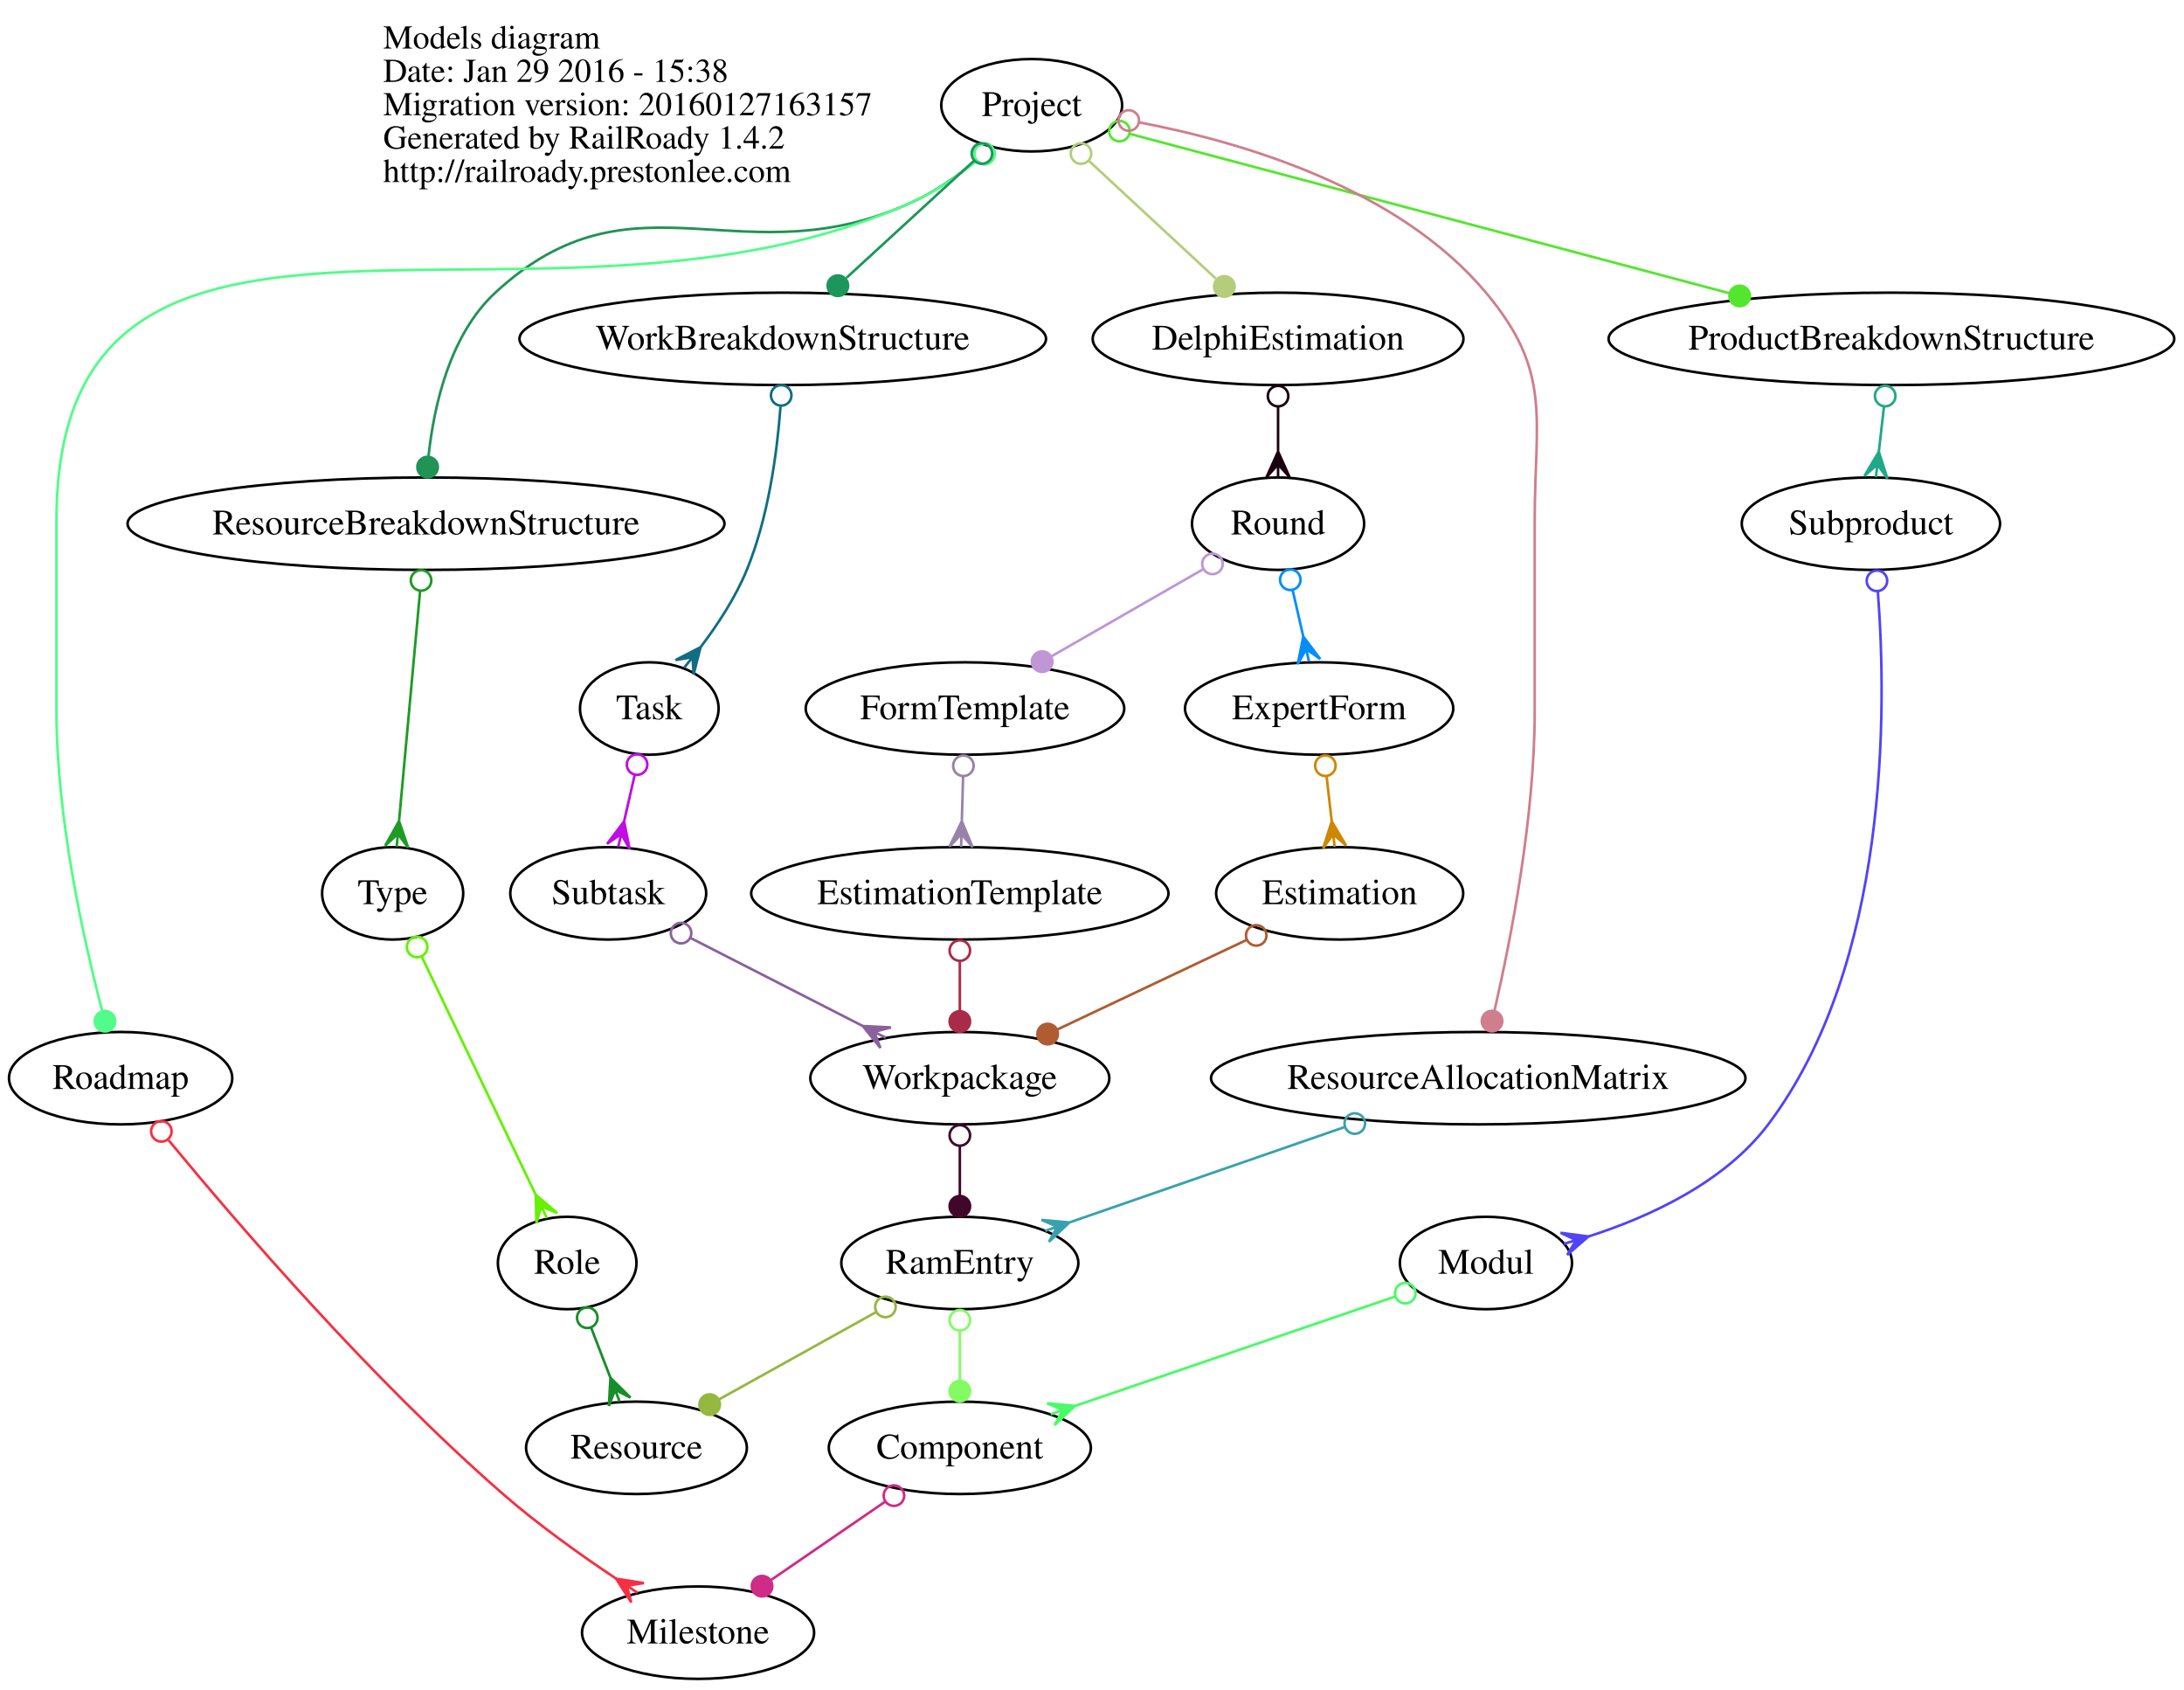
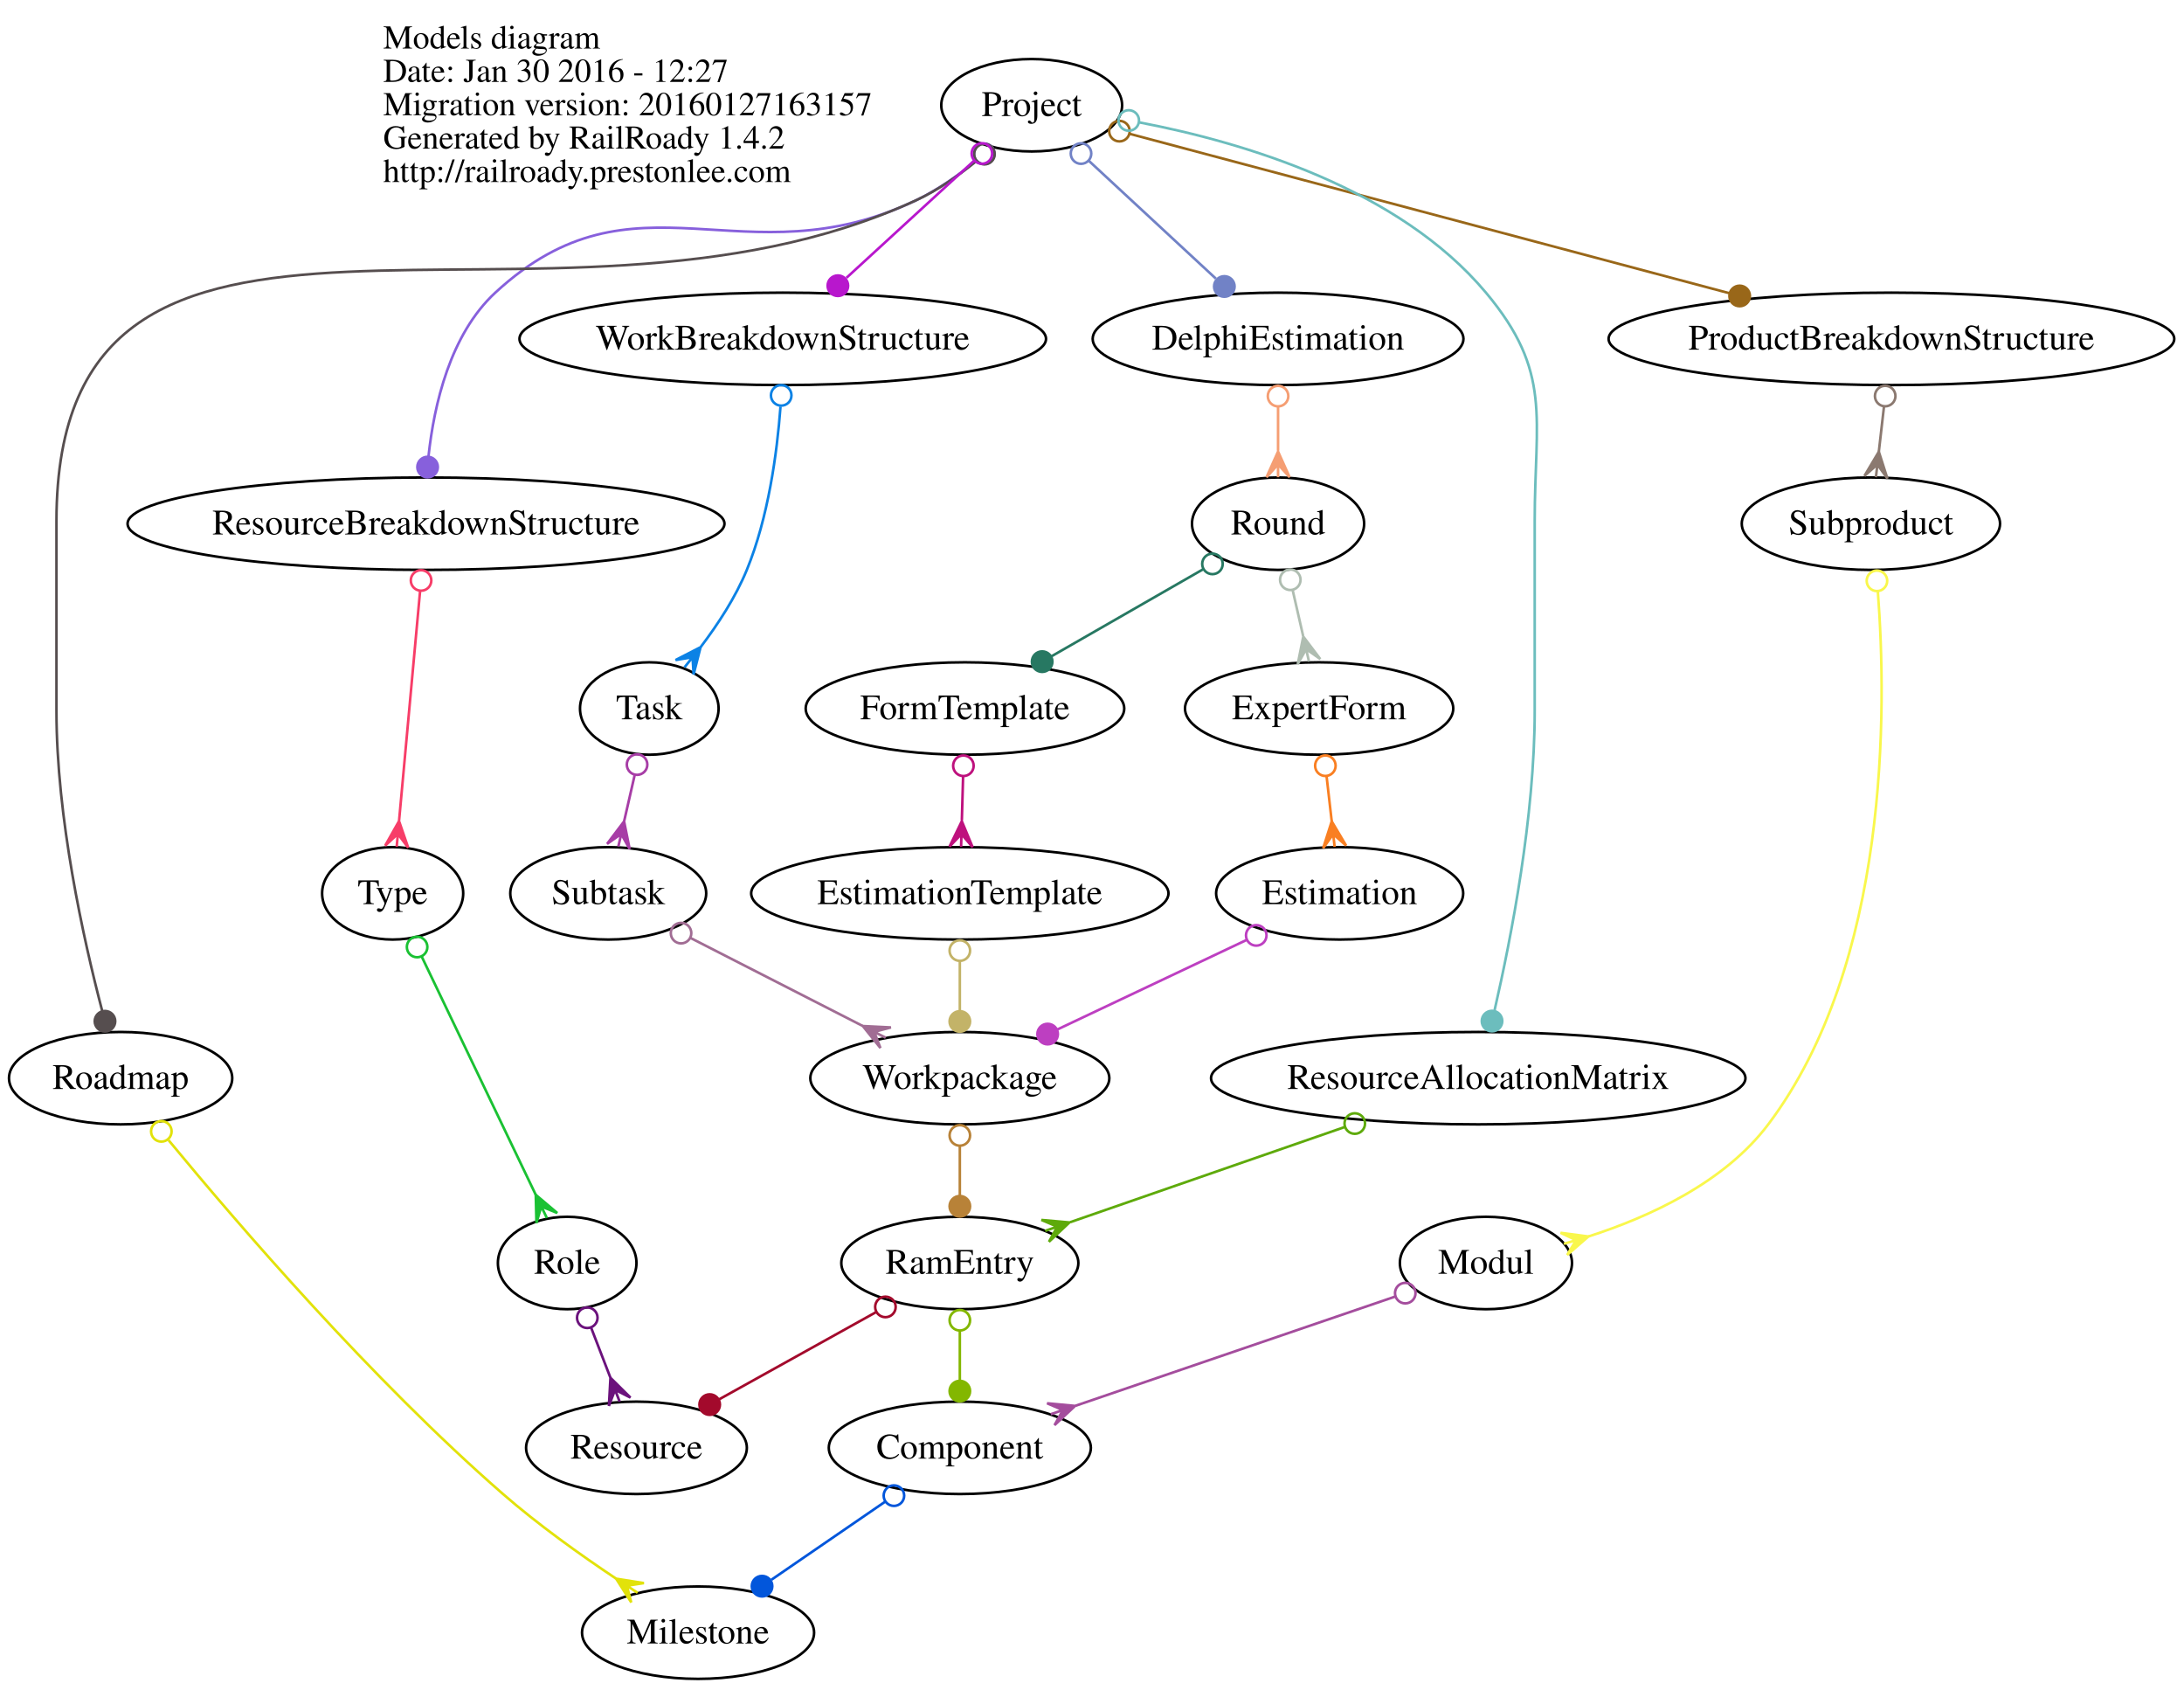
<svg xmlns="http://www.w3.org/2000/svg" width="851pt" height="658pt" viewBox="0.00 0.00 851.00 658.00">
  <g id="graph0" class="graph" transform="scale(1 1) rotate(0) translate(4 654)">
    <polygon fill="none" stroke="none" points="-4,4 -4,-654 847,-654 847,4 -4,4" />
    <g id="node1" class="node">
      <text text-anchor="start" x="145.312" y="-635.1" font-family="Times,serif" font-size="13.00">Models diagram</text>
-       <text text-anchor="start" x="145.312" y="-622.1" font-family="Times,serif" font-size="13.00">Date: Jan 29 2016 - 15:38</text>
+       <text text-anchor="start" x="145.312" y="-622.1" font-family="Times,serif" font-size="13.00">Date: Jan 30 2016 - 12:27</text>
      <text text-anchor="start" x="145.312" y="-609.1" font-family="Times,serif" font-size="13.00">Migration version: 20160127163157</text>
      <text text-anchor="start" x="145.312" y="-596.1" font-family="Times,serif" font-size="13.00">Generated by RailRoady 1.4.2</text>
      <text text-anchor="start" x="145.312" y="-583.1" font-family="Times,serif" font-size="13.00">http://railroady.prestonlee.com</text>
    </g>
    <g id="node2" class="node">
      <ellipse fill="none" stroke="black" cx="370" cy="-90" rx="51.063" ry="18" />
      <text text-anchor="middle" x="370" y="-85.8" font-family="Times,serif" font-size="14.00">Component</text>
    </g>
    <g id="node8" class="node">
      <ellipse fill="none" stroke="black" cx="268" cy="-18" rx="45.215" ry="18" />
      <text text-anchor="middle" x="268" y="-13.8" font-family="Times,serif" font-size="14.00">Milestone</text>
    </g>
    <g id="edge1" class="edge">
-       <path fill="none" stroke="#ce2c86" d="M340.873,-69.011C326.977,-59.475 310.409,-48.104 296.583,-38.616" />
-       <ellipse fill="none" stroke="#ce2c86" cx="344.318" cy="-71.375" rx="4" ry="4" />
-       <ellipse fill="#ce2c86" stroke="#ce2c86" cx="292.931" cy="-36.109" rx="4" ry="4" />
+       <path fill="none" stroke="#0256db" d="M340.873,-69.011C326.977,-59.475 310.409,-48.104 296.583,-38.616" />
+       <ellipse fill="none" stroke="#0256db" cx="344.318" cy="-71.375" rx="4" ry="4" />
+       <ellipse fill="#0256db" stroke="#0256db" cx="292.931" cy="-36.109" rx="4" ry="4" />
    </g>
    <g id="node3" class="node">
      <ellipse fill="none" stroke="black" cx="494" cy="-522" rx="72.242" ry="18" />
      <text text-anchor="middle" x="494" y="-517.8" font-family="Times,serif" font-size="14.00">DelphiEstimation</text>
    </g>
    <g id="node18" class="node">
      <ellipse fill="none" stroke="black" cx="494" cy="-450" rx="33.538" ry="18" />
      <text text-anchor="middle" x="494" y="-445.8" font-family="Times,serif" font-size="14.00">Round</text>
    </g>
    <g id="edge2" class="edge">
-       <path fill="none" stroke="#1b010f" d="M494,-495.64C494,-490.063 494,-484.132 494,-478.476" />
-       <ellipse fill="none" stroke="#1b010f" cx="494" cy="-499.697" rx="4" ry="4" />
-       <polygon fill="#1b010f" stroke="#1b010f" points="494,-478.104 498.5,-468.104 494,-473.104 494,-468.104 494,-468.104 494,-468.104 494,-473.104 489.5,-468.104 494,-478.104 494,-478.104" />
+       <path fill="none" stroke="#f59e73" d="M494,-495.64C494,-490.063 494,-484.132 494,-478.476" />
+       <ellipse fill="none" stroke="#f59e73" cx="494" cy="-499.697" rx="4" ry="4" />
+       <polygon fill="#f59e73" stroke="#f59e73" points="494,-478.104 498.5,-468.104 494,-473.104 494,-468.104 494,-468.104 494,-468.104 494,-473.104 489.5,-468.104 494,-478.104 494,-478.104" />
    </g>
    <g id="node4" class="node">
      <ellipse fill="none" stroke="black" cx="518" cy="-306" rx="48.139" ry="18" />
      <text text-anchor="middle" x="518" y="-301.8" font-family="Times,serif" font-size="14.00">Estimation</text>
    </g>
    <g id="node24" class="node">
      <ellipse fill="none" stroke="black" cx="370" cy="-234" rx="58.256" ry="18" />
      <text text-anchor="middle" x="370" y="-229.8" font-family="Times,serif" font-size="14.00">Workpackage</text>
    </g>
    <g id="edge3" class="edge">
-       <path fill="none" stroke="#af5c32" d="M481.658,-287.811C459.303,-277.238 430.698,-263.708 408.037,-252.991" />
-       <ellipse fill="none" stroke="#af5c32" cx="485.497" cy="-289.627" rx="4" ry="4" />
-       <ellipse fill="#af5c32" stroke="#af5c32" cx="404.214" cy="-251.182" rx="4" ry="4" />
+       <path fill="none" stroke="#bd3fc1" d="M481.658,-287.811C459.303,-277.238 430.698,-263.708 408.037,-252.991" />
+       <ellipse fill="none" stroke="#bd3fc1" cx="485.497" cy="-289.627" rx="4" ry="4" />
+       <ellipse fill="#bd3fc1" stroke="#bd3fc1" cx="404.214" cy="-251.182" rx="4" ry="4" />
    </g>
    <g id="node5" class="node">
      <ellipse fill="none" stroke="black" cx="370" cy="-306" rx="81.3" ry="18" />
      <text text-anchor="middle" x="370" y="-301.8" font-family="Times,serif" font-size="14.00">EstimationTemplate</text>
    </g>
    <g id="edge4" class="edge">
-       <path fill="none" stroke="#aa2b48" d="M370,-279.64C370,-273.348 370,-266.605 370,-260.316" />
-       <ellipse fill="none" stroke="#aa2b48" cx="370" cy="-283.697" rx="4" ry="4" />
-       <ellipse fill="#aa2b48" stroke="#aa2b48" cx="370" cy="-256.104" rx="4" ry="4" />
+       <path fill="none" stroke="#c3b368" d="M370,-279.64C370,-273.348 370,-266.605 370,-260.316" />
+       <ellipse fill="none" stroke="#c3b368" cx="370" cy="-283.697" rx="4" ry="4" />
+       <ellipse fill="#c3b368" stroke="#c3b368" cx="370" cy="-256.104" rx="4" ry="4" />
    </g>
    <g id="node6" class="node">
      <ellipse fill="none" stroke="black" cx="510" cy="-378" rx="52.266" ry="18" />
      <text text-anchor="middle" x="510" y="-373.8" font-family="Times,serif" font-size="14.00">ExpertForm</text>
    </g>
    <g id="edge5" class="edge">
-       <path fill="none" stroke="#cc8800" d="M512.898,-351.64C513.552,-345.92 514.248,-339.828 514.91,-334.042" />
-       <ellipse fill="none" stroke="#cc8800" cx="512.432" cy="-355.722" rx="4" ry="4" />
-       <polygon fill="#cc8800" stroke="#cc8800" points="514.91,-334.04 520.516,-324.615 515.477,-329.072 516.045,-324.104 516.045,-324.104 516.045,-324.104 515.477,-329.072 511.574,-323.593 514.91,-334.04 514.91,-334.04" />
+       <path fill="none" stroke="#f97f22" d="M512.898,-351.64C513.552,-345.92 514.248,-339.828 514.91,-334.042" />
+       <ellipse fill="none" stroke="#f97f22" cx="512.432" cy="-355.722" rx="4" ry="4" />
+       <polygon fill="#f97f22" stroke="#f97f22" points="514.91,-334.04 520.516,-324.615 515.477,-329.072 516.045,-324.104 516.045,-324.104 516.045,-324.104 515.477,-329.072 511.574,-323.593 514.91,-334.04 514.91,-334.04" />
    </g>
    <g id="node7" class="node">
      <ellipse fill="none" stroke="black" cx="372" cy="-378" rx="62.067" ry="18" />
      <text text-anchor="middle" x="372" y="-373.8" font-family="Times,serif" font-size="14.00">FormTemplate</text>
    </g>
    <g id="edge6" class="edge">
-       <path fill="none" stroke="#9783a9" d="M371.275,-351.64C371.116,-346.063 370.947,-340.132 370.785,-334.476" />
-       <ellipse fill="none" stroke="#9783a9" cx="371.391" cy="-355.698" rx="4" ry="4" />
-       <polygon fill="#9783a9" stroke="#9783a9" points="370.774,-334.1 374.987,-323.976 370.632,-329.102 370.489,-324.104 370.489,-324.104 370.489,-324.104 370.632,-329.102 365.991,-324.233 370.774,-334.1 370.774,-334.1" />
+       <path fill="none" stroke="#be117d" d="M371.275,-351.64C371.116,-346.063 370.947,-340.132 370.785,-334.476" />
+       <ellipse fill="none" stroke="#be117d" cx="371.391" cy="-355.698" rx="4" ry="4" />
+       <polygon fill="#be117d" stroke="#be117d" points="370.774,-334.1 374.987,-323.976 370.632,-329.102 370.489,-324.104 370.489,-324.104 370.489,-324.104 370.632,-329.102 365.991,-324.233 370.774,-334.1 370.774,-334.1" />
    </g>
    <g id="node9" class="node">
      <ellipse fill="none" stroke="black" cx="575" cy="-162" rx="33.538" ry="18" />
      <text text-anchor="middle" x="575" y="-157.8" font-family="Times,serif" font-size="14.00">Modul</text>
    </g>
    <g id="edge7" class="edge">
-       <path fill="none" stroke="#4afa67" d="M539.68,-148.939C505.201,-137.166 452.598,-119.204 415.109,-106.403" />
-       <ellipse fill="none" stroke="#4afa67" cx="543.567" cy="-150.267" rx="4" ry="4" />
-       <polygon fill="#4afa67" stroke="#4afa67" points="414.909,-106.335 406.899,-98.845 410.177,-104.719 405.445,-103.103 405.445,-103.103 405.445,-103.103 410.177,-104.719 403.991,-107.362 414.909,-106.335 414.909,-106.335" />
+       <path fill="none" stroke="#a44d9d" d="M539.68,-148.939C505.201,-137.166 452.598,-119.204 415.109,-106.403" />
+       <ellipse fill="none" stroke="#a44d9d" cx="543.567" cy="-150.267" rx="4" ry="4" />
+       <polygon fill="#a44d9d" stroke="#a44d9d" points="414.909,-106.335 406.899,-98.845 410.177,-104.719 405.445,-103.103 405.445,-103.103 405.445,-103.103 410.177,-104.719 403.991,-107.362 414.909,-106.335 414.909,-106.335" />
    </g>
    <g id="node10" class="node">
      <ellipse fill="none" stroke="black" cx="733" cy="-522" rx="110.202" ry="18" />
      <text text-anchor="middle" x="733" y="-517.8" font-family="Times,serif" font-size="14.00">ProductBreakdownStructure</text>
    </g>
    <g id="node19" class="node">
      <ellipse fill="none" stroke="black" cx="725" cy="-450" rx="50.325" ry="18" />
      <text text-anchor="middle" x="725" y="-445.8" font-family="Times,serif" font-size="14.00">Subproduct</text>
    </g>
    <g id="edge8" class="edge">
-       <path fill="none" stroke="#20a986" d="M730.102,-495.64C729.448,-489.92 728.752,-483.828 728.09,-478.042" />
-       <ellipse fill="none" stroke="#20a986" cx="730.568" cy="-499.722" rx="4" ry="4" />
-       <polygon fill="#20a986" stroke="#20a986" points="728.09,-478.04 731.426,-467.593 727.523,-473.072 726.955,-468.104 726.955,-468.104 726.955,-468.104 727.523,-473.072 722.484,-468.615 728.09,-478.04 728.09,-478.04" />
+       <path fill="none" stroke="#8b7970" d="M730.102,-495.64C729.448,-489.92 728.752,-483.828 728.09,-478.042" />
+       <ellipse fill="none" stroke="#8b7970" cx="730.568" cy="-499.722" rx="4" ry="4" />
+       <polygon fill="#8b7970" stroke="#8b7970" points="728.09,-478.04 731.426,-467.593 727.523,-473.072 726.955,-468.104 726.955,-468.104 726.955,-468.104 727.523,-473.072 722.484,-468.615 728.09,-478.04 728.09,-478.04" />
    </g>
    <g id="node11" class="node">
      <ellipse fill="none" stroke="black" cx="398" cy="-613" rx="35.234" ry="18" />
      <text text-anchor="middle" x="398" y="-608.8" font-family="Times,serif" font-size="14.00">Project</text>
    </g>
    <g id="edge13" class="edge">
-       <path fill="none" stroke="#b3cd7a" d="M420.227,-591.394C435.052,-577.65 454.539,-559.583 469.762,-545.47" />
-       <ellipse fill="none" stroke="#b3cd7a" cx="417.218" cy="-594.183" rx="4" ry="4" />
-       <ellipse fill="#b3cd7a" stroke="#b3cd7a" cx="473.066" cy="-542.407" rx="4" ry="4" />
+       <path fill="none" stroke="#7182c6" d="M420.227,-591.394C435.052,-577.65 454.539,-559.583 469.762,-545.47" />
+       <ellipse fill="none" stroke="#7182c6" cx="417.218" cy="-594.183" rx="4" ry="4" />
+       <ellipse fill="#7182c6" stroke="#7182c6" cx="473.066" cy="-542.407" rx="4" ry="4" />
    </g>
    <g id="edge10" class="edge">
-       <path fill="none" stroke="#54e62f" d="M436.302,-601.824C493.324,-586.675 601.186,-558.019 669.954,-539.75" />
-       <ellipse fill="none" stroke="#54e62f" cx="432.186" cy="-602.918" rx="4" ry="4" />
-       <ellipse fill="#54e62f" stroke="#54e62f" cx="673.86" cy="-538.712" rx="4" ry="4" />
+       <path fill="none" stroke="#996719" d="M436.302,-601.824C493.324,-586.675 601.186,-558.019 669.954,-539.75" />
+       <ellipse fill="none" stroke="#996719" cx="432.186" cy="-602.918" rx="4" ry="4" />
+       <ellipse fill="#996719" stroke="#996719" cx="673.86" cy="-538.712" rx="4" ry="4" />
    </g>
    <g id="node14" class="node">
      <ellipse fill="none" stroke="black" cx="572" cy="-234" rx="104.115" ry="18" />
      <text text-anchor="middle" x="572" y="-229.8" font-family="Times,serif" font-size="14.00">ResourceAllocationMatrix</text>
    </g>
    <g id="edge14" class="edge">
-       <path fill="none" stroke="#cf7e8e" d="M439.997,-606.312C480.664,-598.529 541.016,-580.562 575,-540 600.976,-508.997 594,-491.447 594,-451 594,-451 594,-451 594,-377 594,-335.853 584.868,-288.782 578.371,-260.501" />
-       <ellipse fill="none" stroke="#cf7e8e" cx="435.823" cy="-607.067" rx="4" ry="4" />
-       <ellipse fill="#cf7e8e" stroke="#cf7e8e" cx="577.369" cy="-256.248" rx="4" ry="4" />
+       <path fill="none" stroke="#6cbdbd" d="M439.997,-606.312C480.664,-598.529 541.016,-580.562 575,-540 600.976,-508.997 594,-491.447 594,-451 594,-451 594,-451 594,-377 594,-335.853 584.868,-288.782 578.371,-260.501" />
+       <ellipse fill="none" stroke="#6cbdbd" cx="435.823" cy="-607.067" rx="4" ry="4" />
+       <ellipse fill="#6cbdbd" stroke="#6cbdbd" cx="577.369" cy="-256.248" rx="4" ry="4" />
    </g>
    <g id="node15" class="node">
      <ellipse fill="none" stroke="black" cx="162" cy="-450" rx="116.291" ry="18" />
      <text text-anchor="middle" x="162" y="-445.8" font-family="Times,serif" font-size="14.00">ResourceBreakdownStructure</text>
    </g>
    <g id="edge11" class="edge">
-       <path fill="none" stroke="#219354" d="M376.456,-591.465C369.432,-585.715 361.295,-579.96 353,-576 285.657,-543.85 243.796,-590.657 189,-540 171.363,-523.696 165.107,-496.29 162.96,-476.189" />
-       <ellipse fill="none" stroke="#219354" cx="379.528" cy="-594.093" rx="4" ry="4" />
-       <ellipse fill="#219354" stroke="#219354" cx="162.609" cy="-472.061" rx="4" ry="4" />
+       <path fill="none" stroke="#8760dc" d="M376.456,-591.465C369.432,-585.715 361.295,-579.96 353,-576 285.657,-543.85 243.796,-590.657 189,-540 171.363,-523.696 165.107,-496.29 162.96,-476.189" />
+       <ellipse fill="none" stroke="#8760dc" cx="379.528" cy="-594.093" rx="4" ry="4" />
+       <ellipse fill="#8760dc" stroke="#8760dc" cx="162.609" cy="-472.061" rx="4" ry="4" />
    </g>
    <g id="node16" class="node">
      <ellipse fill="none" stroke="black" cx="43" cy="-234" rx="43.499" ry="18" />
      <text text-anchor="middle" x="43" y="-229.8" font-family="Times,serif" font-size="14.00">Roadmap</text>
    </g>
    <g id="edge12" class="edge">
-       <path fill="none" stroke="#53fc89" d="M376.519,-591.333C369.497,-585.576 361.346,-579.852 353,-576 208.714,-509.397 18,-609.916 18,-451 18,-451 18,-451 18,-377 18,-335.535 28.467,-288.277 35.856,-260.084" />
-       <ellipse fill="none" stroke="#53fc89" cx="379.588" cy="-593.969" rx="4" ry="4" />
-       <ellipse fill="#53fc89" stroke="#53fc89" cx="36.904" cy="-256.179" rx="4" ry="4" />
+       <path fill="none" stroke="#564e4f" d="M376.519,-591.333C369.497,-585.576 361.346,-579.852 353,-576 208.714,-509.397 18,-609.916 18,-451 18,-451 18,-451 18,-377 18,-335.535 28.467,-288.277 35.856,-260.084" />
+       <ellipse fill="none" stroke="#564e4f" cx="379.588" cy="-593.969" rx="4" ry="4" />
+       <ellipse fill="#564e4f" stroke="#564e4f" cx="36.904" cy="-256.179" rx="4" ry="4" />
    </g>
    <g id="node23" class="node">
      <ellipse fill="none" stroke="black" cx="301" cy="-522" rx="102.582" ry="18" />
      <text text-anchor="middle" x="301" y="-517.8" font-family="Times,serif" font-size="14.00">WorkBreakdownStructure</text>
    </g>
    <g id="edge9" class="edge">
-       <path fill="none" stroke="#1c965a" d="M375.581,-591.43C360.703,-577.779 341.166,-559.853 325.82,-545.773" />
-       <ellipse fill="none" stroke="#1c965a" cx="378.598" cy="-594.198" rx="4" ry="4" />
-       <ellipse fill="#1c965a" stroke="#1c965a" cx="322.473" cy="-542.702" rx="4" ry="4" />
+       <path fill="none" stroke="#b817cd" d="M375.581,-591.43C360.703,-577.779 341.166,-559.853 325.82,-545.773" />
+       <ellipse fill="none" stroke="#b817cd" cx="378.598" cy="-594.198" rx="4" ry="4" />
+       <ellipse fill="#b817cd" stroke="#b817cd" cx="322.473" cy="-542.702" rx="4" ry="4" />
    </g>
    <g id="node12" class="node">
      <ellipse fill="none" stroke="black" cx="370" cy="-162" rx="46.185" ry="18" />
      <text text-anchor="middle" x="370" y="-157.8" font-family="Times,serif" font-size="14.00">RamEntry</text>
    </g>
    <g id="edge16" class="edge">
-       <path fill="none" stroke="#84fb65" d="M370,-135.64C370,-129.348 370,-122.605 370,-116.316" />
-       <ellipse fill="none" stroke="#84fb65" cx="370" cy="-139.697" rx="4" ry="4" />
-       <ellipse fill="#84fb65" stroke="#84fb65" cx="370" cy="-112.104" rx="4" ry="4" />
+       <path fill="none" stroke="#83b700" d="M370,-135.64C370,-129.348 370,-122.605 370,-116.316" />
+       <ellipse fill="none" stroke="#83b700" cx="370" cy="-139.697" rx="4" ry="4" />
+       <ellipse fill="#83b700" stroke="#83b700" cx="370" cy="-112.104" rx="4" ry="4" />
    </g>
    <g id="node13" class="node">
      <ellipse fill="none" stroke="black" cx="244" cy="-90" rx="43.016" ry="18" />
      <text text-anchor="middle" x="244" y="-85.8" font-family="Times,serif" font-size="14.00">Resource</text>
    </g>
    <g id="edge15" class="edge">
-       <path fill="none" stroke="#94b840" d="M337.242,-142.801C318.437,-132.354 294.918,-119.288 276.205,-108.892" />
-       <ellipse fill="none" stroke="#94b840" cx="341.005" cy="-144.892" rx="4" ry="4" />
-       <ellipse fill="#94b840" stroke="#94b840" cx="272.527" cy="-106.848" rx="4" ry="4" />
+       <path fill="none" stroke="#a30a2c" d="M337.242,-142.801C318.437,-132.354 294.918,-119.288 276.205,-108.892" />
+       <ellipse fill="none" stroke="#a30a2c" cx="341.005" cy="-144.892" rx="4" ry="4" />
+       <ellipse fill="#a30a2c" stroke="#a30a2c" cx="272.527" cy="-106.848" rx="4" ry="4" />
    </g>
    <g id="edge17" class="edge">
-       <path fill="none" stroke="#39a1ad" d="M520.003,-214.981C486.805,-203.477 444.283,-188.742 412.995,-177.899" />
-       <ellipse fill="none" stroke="#39a1ad" cx="523.891" cy="-216.328" rx="4" ry="4" />
-       <polygon fill="#39a1ad" stroke="#39a1ad" points="412.707,-177.799 404.732,-170.273 407.982,-176.162 403.258,-174.525 403.258,-174.525 403.258,-174.525 407.982,-176.162 401.785,-178.777 412.707,-177.799 412.707,-177.799" />
+       <path fill="none" stroke="#5eaa0b" d="M520.003,-214.981C486.805,-203.477 444.283,-188.742 412.995,-177.899" />
+       <ellipse fill="none" stroke="#5eaa0b" cx="523.891" cy="-216.328" rx="4" ry="4" />
+       <polygon fill="#5eaa0b" stroke="#5eaa0b" points="412.707,-177.799 404.732,-170.273 407.982,-176.162 403.258,-174.525 403.258,-174.525 403.258,-174.525 407.982,-176.162 401.785,-178.777 412.707,-177.799 412.707,-177.799" />
    </g>
    <g id="node22" class="node">
      <ellipse fill="none" stroke="black" cx="149" cy="-306" rx="27.489" ry="18" />
      <text text-anchor="middle" x="149" y="-301.8" font-family="Times,serif" font-size="14.00">Type</text>
    </g>
    <g id="edge18" class="edge">
-       <path fill="none" stroke="#1d9b25" d="M159.671,-423.558C157.372,-398.444 153.867,-360.164 151.508,-334.393" />
-       <ellipse fill="none" stroke="#1d9b25" cx="160.067" cy="-427.888" rx="4" ry="4" />
-       <polygon fill="#1d9b25" stroke="#1d9b25" points="151.485,-334.148 155.055,-323.779 151.03,-329.168 150.574,-324.189 150.574,-324.189 150.574,-324.189 151.03,-329.168 146.092,-324.6 151.485,-334.148 151.485,-334.148" />
+       <path fill="none" stroke="#f73d68" d="M159.671,-423.558C157.372,-398.444 153.867,-360.164 151.508,-334.393" />
+       <ellipse fill="none" stroke="#f73d68" cx="160.067" cy="-427.888" rx="4" ry="4" />
+       <polygon fill="#f73d68" stroke="#f73d68" points="151.485,-334.148 155.055,-323.779 151.03,-329.168 150.574,-324.189 150.574,-324.189 150.574,-324.189 151.03,-329.168 146.092,-324.6 151.485,-334.148 151.485,-334.148" />
    </g>
    <g id="edge19" class="edge">
-       <path fill="none" stroke="#f72f42" d="M61.687,-209.843C88.628,-177.183 140.789,-116.602 192,-72 205.662,-60.102 222.012,-48.414 236.042,-39.055" />
-       <ellipse fill="none" stroke="#f72f42" cx="58.867" cy="-213.28" rx="4" ry="4" />
-       <polygon fill="#f72f42" stroke="#f72f42" points="236.073,-39.035 246.902,-37.31 240.253,-36.291 244.433,-33.548 244.433,-33.548 244.433,-33.548 240.253,-36.291 241.963,-29.786 236.073,-39.035 236.073,-39.035" />
+       <path fill="none" stroke="#e2e20a" d="M61.687,-209.843C88.628,-177.183 140.789,-116.602 192,-72 205.662,-60.102 222.012,-48.414 236.042,-39.055" />
+       <ellipse fill="none" stroke="#e2e20a" cx="58.867" cy="-213.28" rx="4" ry="4" />
+       <polygon fill="#e2e20a" stroke="#e2e20a" points="236.073,-39.035 246.902,-37.31 240.253,-36.291 244.433,-33.548 244.433,-33.548 244.433,-33.548 240.253,-36.291 241.963,-29.786 236.073,-39.035 236.073,-39.035" />
    </g>
    <g id="node17" class="node">
      <ellipse fill="none" stroke="black" cx="217" cy="-162" rx="27" ry="18" />
      <text text-anchor="middle" x="217" y="-157.8" font-family="Times,serif" font-size="14.00">Role</text>
    </g>
    <g id="edge20" class="edge">
-       <path fill="none" stroke="#178e29" d="M226.343,-136.778C228.747,-130.544 231.347,-123.805 233.793,-117.463" />
-       <ellipse fill="none" stroke="#178e29" cx="224.838" cy="-140.679" rx="4" ry="4" />
-       <polygon fill="#178e29" stroke="#178e29" points="233.861,-117.286 241.658,-109.576 235.66,-112.621 237.46,-107.956 237.46,-107.956 237.46,-107.956 235.66,-112.621 233.261,-106.337 233.861,-117.286 233.861,-117.286" />
+       <path fill="none" stroke="#6b127c" d="M226.343,-136.778C228.747,-130.544 231.347,-123.805 233.793,-117.463" />
+       <ellipse fill="none" stroke="#6b127c" cx="224.838" cy="-140.679" rx="4" ry="4" />
+       <polygon fill="#6b127c" stroke="#6b127c" points="233.861,-117.286 241.658,-109.576 235.66,-112.621 237.46,-107.956 237.46,-107.956 237.46,-107.956 235.66,-112.621 233.261,-106.337 233.861,-117.286 233.861,-117.286" />
    </g>
    <g id="edge21" class="edge">
-       <path fill="none" stroke="#038efa" d="M499.717,-423.987C501.029,-418.249 502.429,-412.121 503.762,-406.293" />
-       <ellipse fill="none" stroke="#038efa" cx="498.764" cy="-428.156" rx="4" ry="4" />
-       <polygon fill="#038efa" stroke="#038efa" points="503.823,-406.024 510.438,-397.278 504.937,-401.15 506.051,-396.275 506.051,-396.275 506.051,-396.275 504.937,-401.15 501.664,-395.273 503.823,-406.024 503.823,-406.024" />
+       <path fill="none" stroke="#afbdb1" d="M499.717,-423.987C501.029,-418.249 502.429,-412.121 503.762,-406.293" />
+       <ellipse fill="none" stroke="#afbdb1" cx="498.764" cy="-428.156" rx="4" ry="4" />
+       <polygon fill="#afbdb1" stroke="#afbdb1" points="503.823,-406.024 510.438,-397.278 504.937,-401.15 506.051,-396.275 506.051,-396.275 506.051,-396.275 504.937,-401.15 501.664,-395.273 503.823,-406.024 503.823,-406.024" />
    </g>
    <g id="edge22" class="edge">
-       <path fill="none" stroke="#bf96d6" d="M464.808,-432.25C447.042,-422.057 424.279,-408.996 405.743,-398.361" />
-       <ellipse fill="none" stroke="#bf96d6" cx="468.437" cy="-434.333" rx="4" ry="4" />
-       <ellipse fill="#bf96d6" stroke="#bf96d6" cx="402.076" cy="-396.257" rx="4" ry="4" />
+       <path fill="none" stroke="#277862" d="M464.808,-432.25C447.042,-422.057 424.279,-408.996 405.743,-398.361" />
+       <ellipse fill="none" stroke="#277862" cx="468.437" cy="-434.333" rx="4" ry="4" />
+       <ellipse fill="#277862" stroke="#277862" cx="402.076" cy="-396.257" rx="4" ry="4" />
    </g>
    <g id="edge23" class="edge">
-       <path fill="none" stroke="#5144f7" d="M727.694,-423.748C731.227,-377.599 732.212,-278.635 685,-216 668.01,-193.46 638.935,-180.029 614.943,-172.329" />
-       <ellipse fill="none" stroke="#5144f7" cx="727.354" cy="-427.744" rx="4" ry="4" />
-       <polygon fill="#5144f7" stroke="#5144f7" points="614.941,-172.329 606.649,-165.153 610.151,-170.896 605.36,-169.464 605.36,-169.464 605.36,-169.464 610.151,-170.896 604.071,-173.775 614.941,-172.329 614.941,-172.329" />
+       <path fill="none" stroke="#f9f74c" d="M727.694,-423.748C731.227,-377.599 732.212,-278.635 685,-216 668.01,-193.46 638.935,-180.029 614.943,-172.329" />
+       <ellipse fill="none" stroke="#f9f74c" cx="727.354" cy="-427.744" rx="4" ry="4" />
+       <polygon fill="#f9f74c" stroke="#f9f74c" points="614.941,-172.329 606.649,-165.153 610.151,-170.896 605.36,-169.464 605.36,-169.464 605.36,-169.464 610.151,-170.896 604.071,-173.775 614.941,-172.329 614.941,-172.329" />
    </g>
    <g id="node20" class="node">
      <ellipse fill="none" stroke="black" cx="233" cy="-306" rx="38.171" ry="18" />
      <text text-anchor="middle" x="233" y="-301.8" font-family="Times,serif" font-size="14.00">Subtask</text>
    </g>
    <g id="edge24" class="edge">
-       <path fill="none" stroke="#8a619c" d="M264.992,-288.654C285.049,-278.405 311.007,-265.142 332.095,-254.367" />
-       <ellipse fill="none" stroke="#8a619c" cx="261.372" cy="-290.504" rx="4" ry="4" />
-       <polygon fill="#8a619c" stroke="#8a619c" points="332.198,-254.315 343.15,-253.772 336.65,-252.04 341.103,-249.765 341.103,-249.765 341.103,-249.765 336.65,-252.04 339.055,-245.758 332.198,-254.315 332.198,-254.315" />
+       <path fill="none" stroke="#a16d94" d="M264.992,-288.654C285.049,-278.405 311.007,-265.142 332.095,-254.367" />
+       <ellipse fill="none" stroke="#a16d94" cx="261.372" cy="-290.504" rx="4" ry="4" />
+       <polygon fill="#a16d94" stroke="#a16d94" points="332.198,-254.315 343.15,-253.772 336.65,-252.04 341.103,-249.765 341.103,-249.765 341.103,-249.765 336.65,-252.04 339.055,-245.758 332.198,-254.315 332.198,-254.315" />
    </g>
    <g id="node21" class="node">
      <ellipse fill="none" stroke="black" cx="249" cy="-378" rx="27" ry="18" />
      <text text-anchor="middle" x="249" y="-373.8" font-family="Times,serif" font-size="14.00">Task</text>
    </g>
    <g id="edge25" class="edge">
-       <path fill="none" stroke="#c00de4" d="M243.283,-351.987C241.971,-346.249 240.571,-340.121 239.238,-334.293" />
-       <ellipse fill="none" stroke="#c00de4" cx="244.236" cy="-356.156" rx="4" ry="4" />
-       <polygon fill="#c00de4" stroke="#c00de4" points="239.177,-334.024 241.336,-323.273 238.063,-329.15 236.949,-324.275 236.949,-324.275 236.949,-324.275 238.063,-329.15 232.562,-325.278 239.177,-334.024 239.177,-334.024" />
+       <path fill="none" stroke="#a73da6" d="M243.283,-351.987C241.971,-346.249 240.571,-340.121 239.238,-334.293" />
+       <ellipse fill="none" stroke="#a73da6" cx="244.236" cy="-356.156" rx="4" ry="4" />
+       <polygon fill="#a73da6" stroke="#a73da6" points="239.177,-334.024 241.336,-323.273 238.063,-329.15 236.949,-324.275 236.949,-324.275 236.949,-324.275 238.063,-329.15 232.562,-325.278 239.177,-334.024 239.177,-334.024" />
    </g>
    <g id="edge26" class="edge">
-       <path fill="none" stroke="#65f100" d="M160.261,-281.485C172.536,-255.851 192.113,-214.969 204.761,-188.557" />
-       <ellipse fill="none" stroke="#65f100" cx="158.528" cy="-285.103" rx="4" ry="4" />
-       <polygon fill="#65f100" stroke="#65f100" points="204.762,-188.556 213.14,-181.48 206.921,-184.046 209.081,-179.537 209.081,-179.537 209.081,-179.537 206.921,-184.046 205.022,-177.593 204.762,-188.556 204.762,-188.556" />
+       <path fill="none" stroke="#1ac133" d="M160.261,-281.485C172.536,-255.851 192.113,-214.969 204.761,-188.557" />
+       <ellipse fill="none" stroke="#1ac133" cx="158.528" cy="-285.103" rx="4" ry="4" />
+       <polygon fill="#1ac133" stroke="#1ac133" points="204.762,-188.556 213.14,-181.48 206.921,-184.046 209.081,-179.537 209.081,-179.537 209.081,-179.537 206.921,-184.046 205.022,-177.593 204.762,-188.556 204.762,-188.556" />
    </g>
    <g id="edge27" class="edge">
-       <path fill="none" stroke="#106d83" d="M300.125,-495.586C298.759,-477.311 295.361,-452.397 287,-432 282.639,-421.362 275.759,-410.824 269.044,-401.981" />
-       <ellipse fill="none" stroke="#106d83" cx="300.397" cy="-499.982" rx="4" ry="4" />
-       <polygon fill="#106d83" stroke="#106d83" points="268.976,-401.895 266.264,-391.27 265.86,-397.984 262.744,-394.074 262.744,-394.074 262.744,-394.074 265.86,-397.984 259.225,-396.878 268.976,-401.895 268.976,-401.895" />
+       <path fill="none" stroke="#0c82e5" d="M300.125,-495.586C298.759,-477.311 295.361,-452.397 287,-432 282.639,-421.362 275.759,-410.824 269.044,-401.981" />
+       <ellipse fill="none" stroke="#0c82e5" cx="300.397" cy="-499.982" rx="4" ry="4" />
+       <polygon fill="#0c82e5" stroke="#0c82e5" points="268.976,-401.895 266.264,-391.27 265.86,-397.984 262.744,-394.074 262.744,-394.074 262.744,-394.074 265.86,-397.984 259.225,-396.878 268.976,-401.895 268.976,-401.895" />
    </g>
    <g id="edge28" class="edge">
-       <path fill="none" stroke="#40072b" d="M370,-207.64C370,-201.348 370,-194.605 370,-188.316" />
-       <ellipse fill="none" stroke="#40072b" cx="370" cy="-211.697" rx="4" ry="4" />
-       <ellipse fill="#40072b" stroke="#40072b" cx="370" cy="-184.104" rx="4" ry="4" />
+       <path fill="none" stroke="#b88238" d="M370,-207.64C370,-201.348 370,-194.605 370,-188.316" />
+       <ellipse fill="none" stroke="#b88238" cx="370" cy="-211.697" rx="4" ry="4" />
+       <ellipse fill="#b88238" stroke="#b88238" cx="370" cy="-184.104" rx="4" ry="4" />
    </g>
  </g>
</svg>
